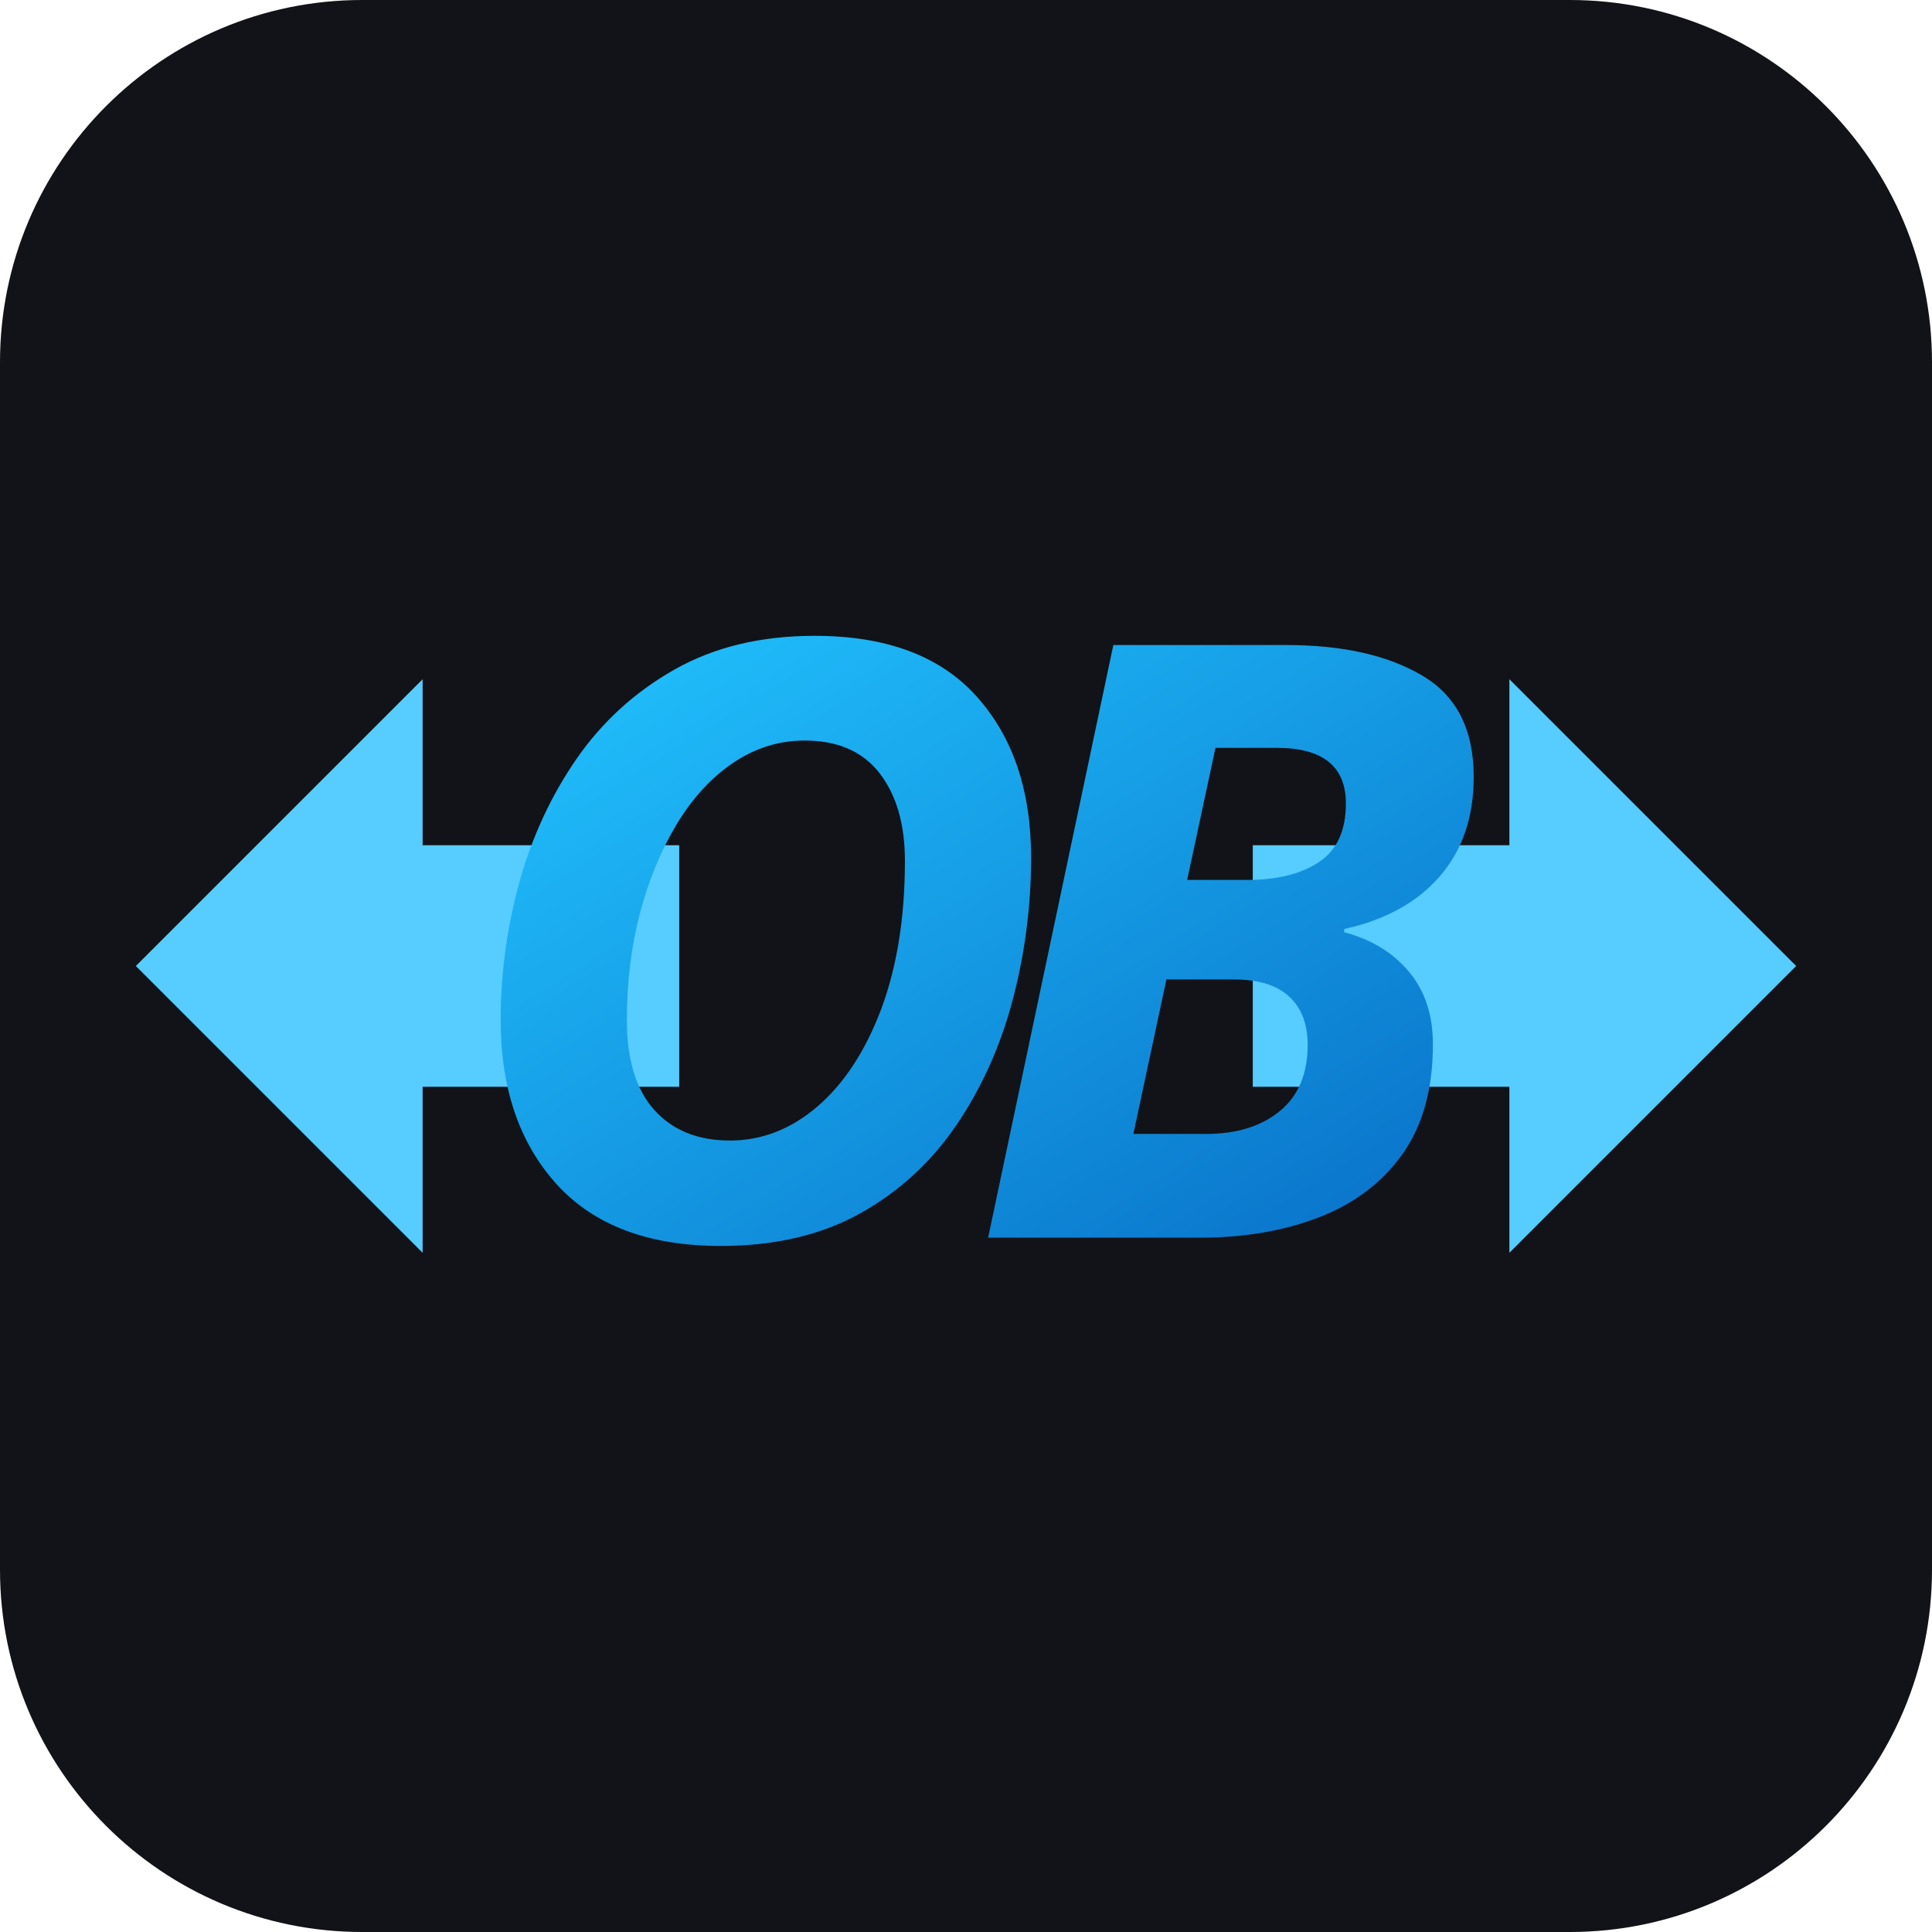
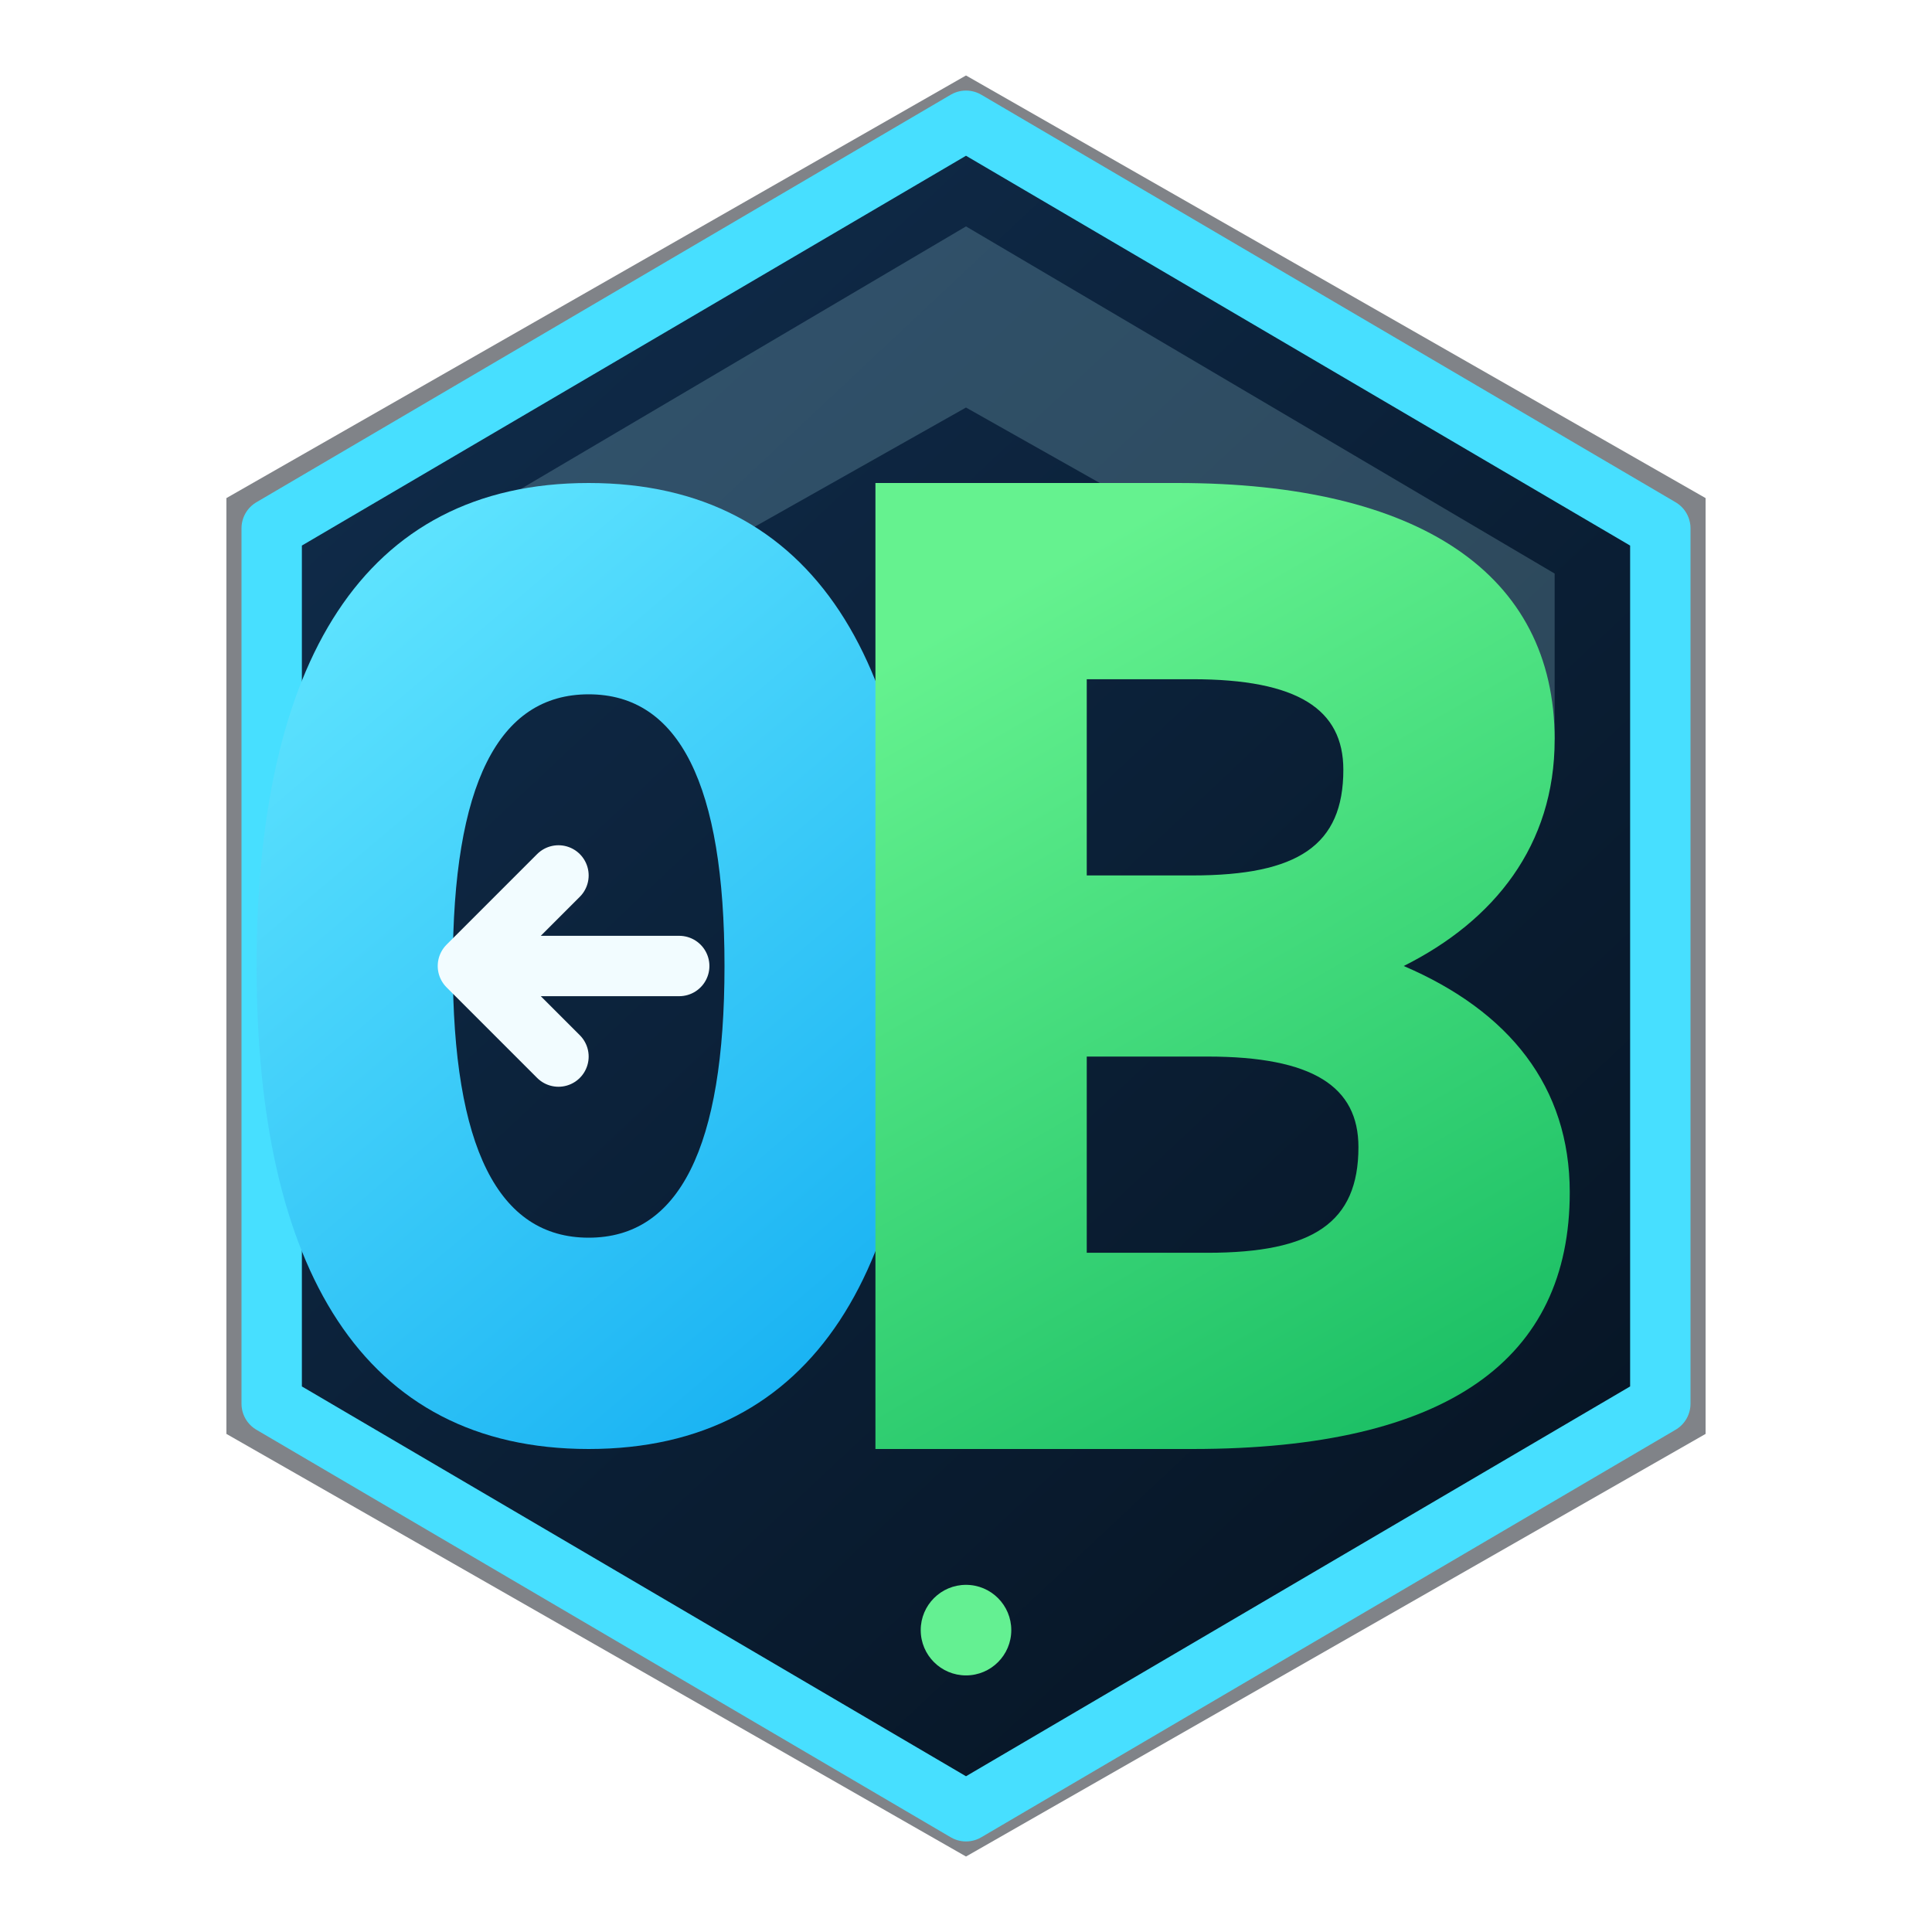
<svg xmlns="http://www.w3.org/2000/svg" viewBox="0 0 128 128" role="img" aria-labelledby="title desc">
  <defs>
-     <linearGradient id="mark-blue" x1="0" y1="0" x2="1" y2="1">
-       <stop offset="0" stop-color="#22c4ff" />
-       <stop offset="1" stop-color="#086fc7" />
+     <linearGradient id="shield" x1="18" y1="15" x2="110" y2="113" gradientUnits="userSpaceOnUse">
+       <stop stop-color="#102d4d" />
+       <stop offset="1" stop-color="#061321" />
+     </linearGradient>
+     <linearGradient id="cyan" x1="25" y1="32" x2="75" y2="91" gradientUnits="userSpaceOnUse">
+       <stop stop-color="#62e6ff" />
+       <stop offset="1" stop-color="#0aa8f0" />
+     </linearGradient>
+     <linearGradient id="green" x1="69" y1="38" x2="101" y2="94" gradientUnits="userSpaceOnUse">
+       <stop stop-color="#65f28f" />
+       <stop offset="1" stop-color="#18bd63" />
    </linearGradient>
  </defs>
-   <rect width="128" height="128" rx="24" fill="#111318" />
-   <path d="M9 64 28 45v11h17v16H28v11zm110 0-19-19v11H83v16h17v11z" fill="#56ccff" />
-   <text x="64" y="82" text-anchor="middle" fill="url(#mark-blue)" font-family="Arial Black, Impact, sans-serif" font-size="55" font-style="italic" font-weight="900" letter-spacing="-6">OB</text>
+   <path d="M64 5 113 33v62l-49 28L15 95V33Z" fill="#020812" opacity=".5" />
+   <path d="M64 8 110 35v58l-46 27-46-27V35Z" fill="url(#shield)" stroke="#47dfff" stroke-width="4" stroke-linejoin="round" />
+   <path d="M64 15 103 38v11L64 27 25 49V38Z" fill="#b8f4ff" opacity=".2" />
+   <path fill-rule="evenodd" d="M39 32C24 32 17 44 17 64s7 32 22 32 22-12 22-32-7-32-22-32Zm0 14c-6 0-9 6-9 18s3 18 9 18 9-6 9-18-3-18-9-18Z" fill="url(#cyan)" />
+   <path d="M58 32h20c16 0 25 6 25 17 0 7-4 12-10 15 7 3 11 8 11 15 0 11-8 17-25 17H58Zm14 13v13h7c7 0 10-2 10-7 0-4-3-6-10-6Zm0 25v13h8c7 0 10-2 10-7 0-4-3-6-10-6Z" fill="url(#green)" />
+   <path d="M45 64H31m0 0 6-6m-6 6 6 6" fill="none" stroke="#f2fcff" stroke-width="4" stroke-linecap="round" stroke-linejoin="round" />
+   <circle cx="64" cy="108" r="3" fill="#64f092" />
</svg>
